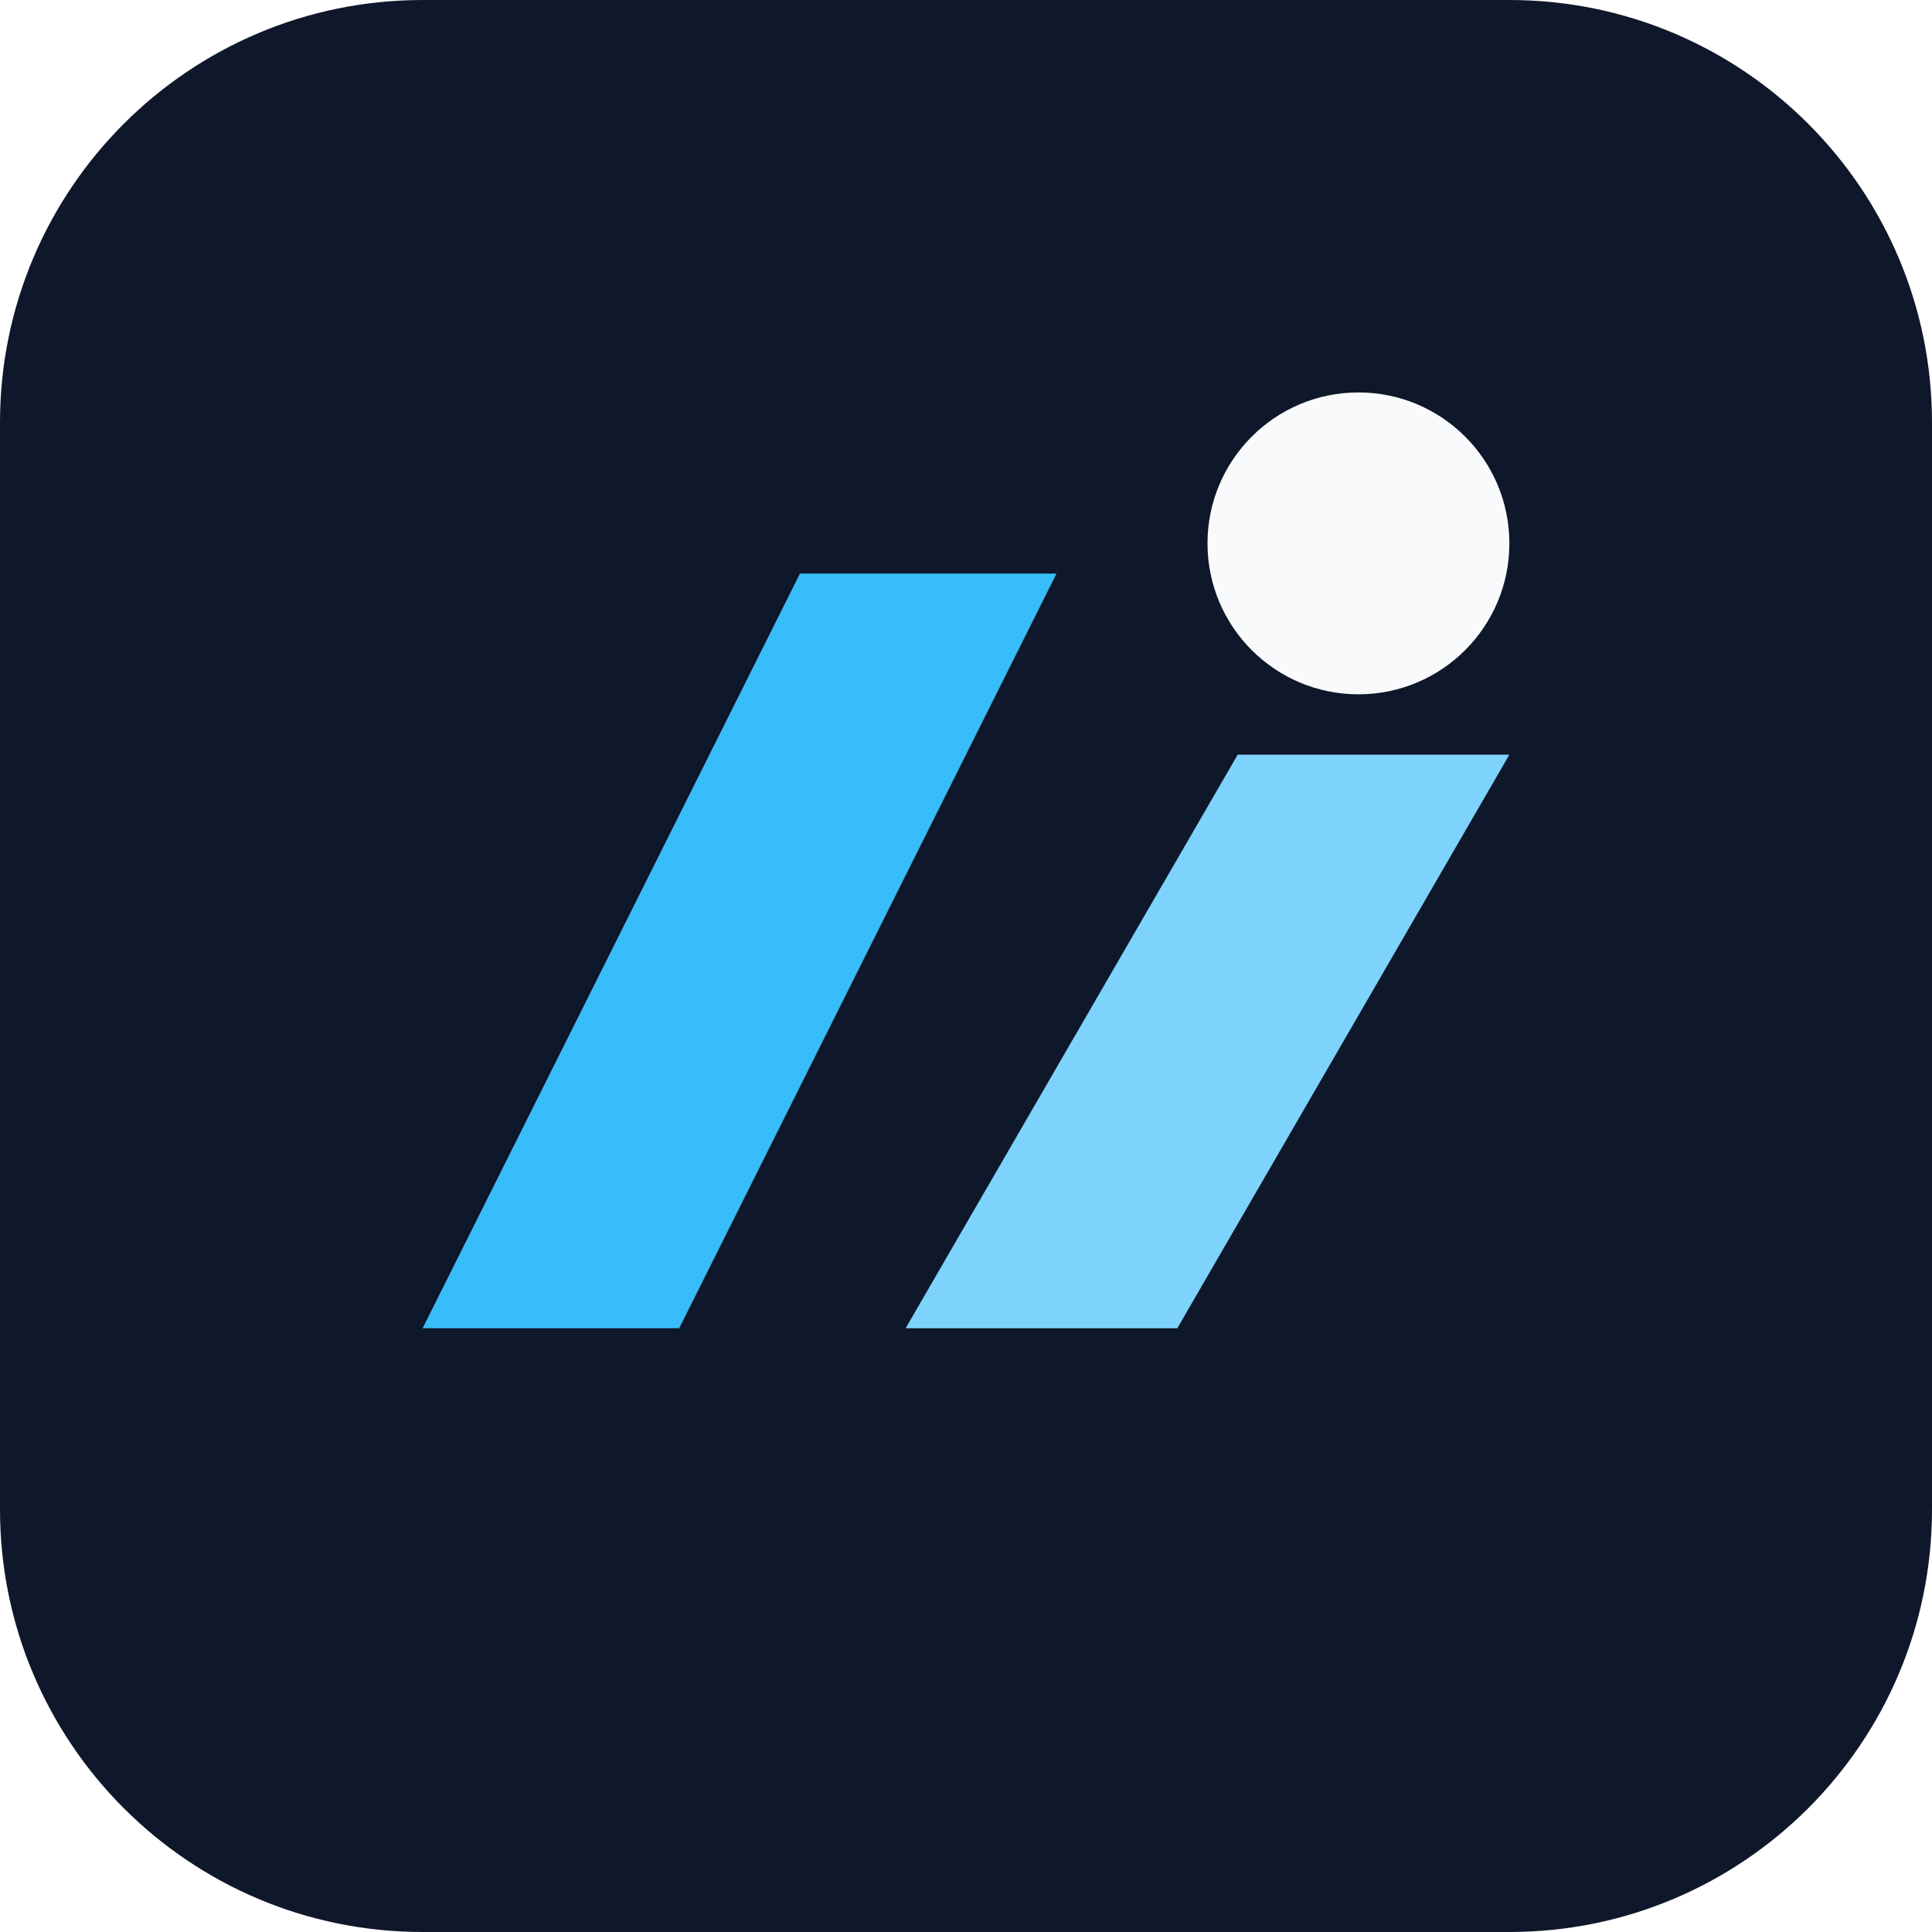
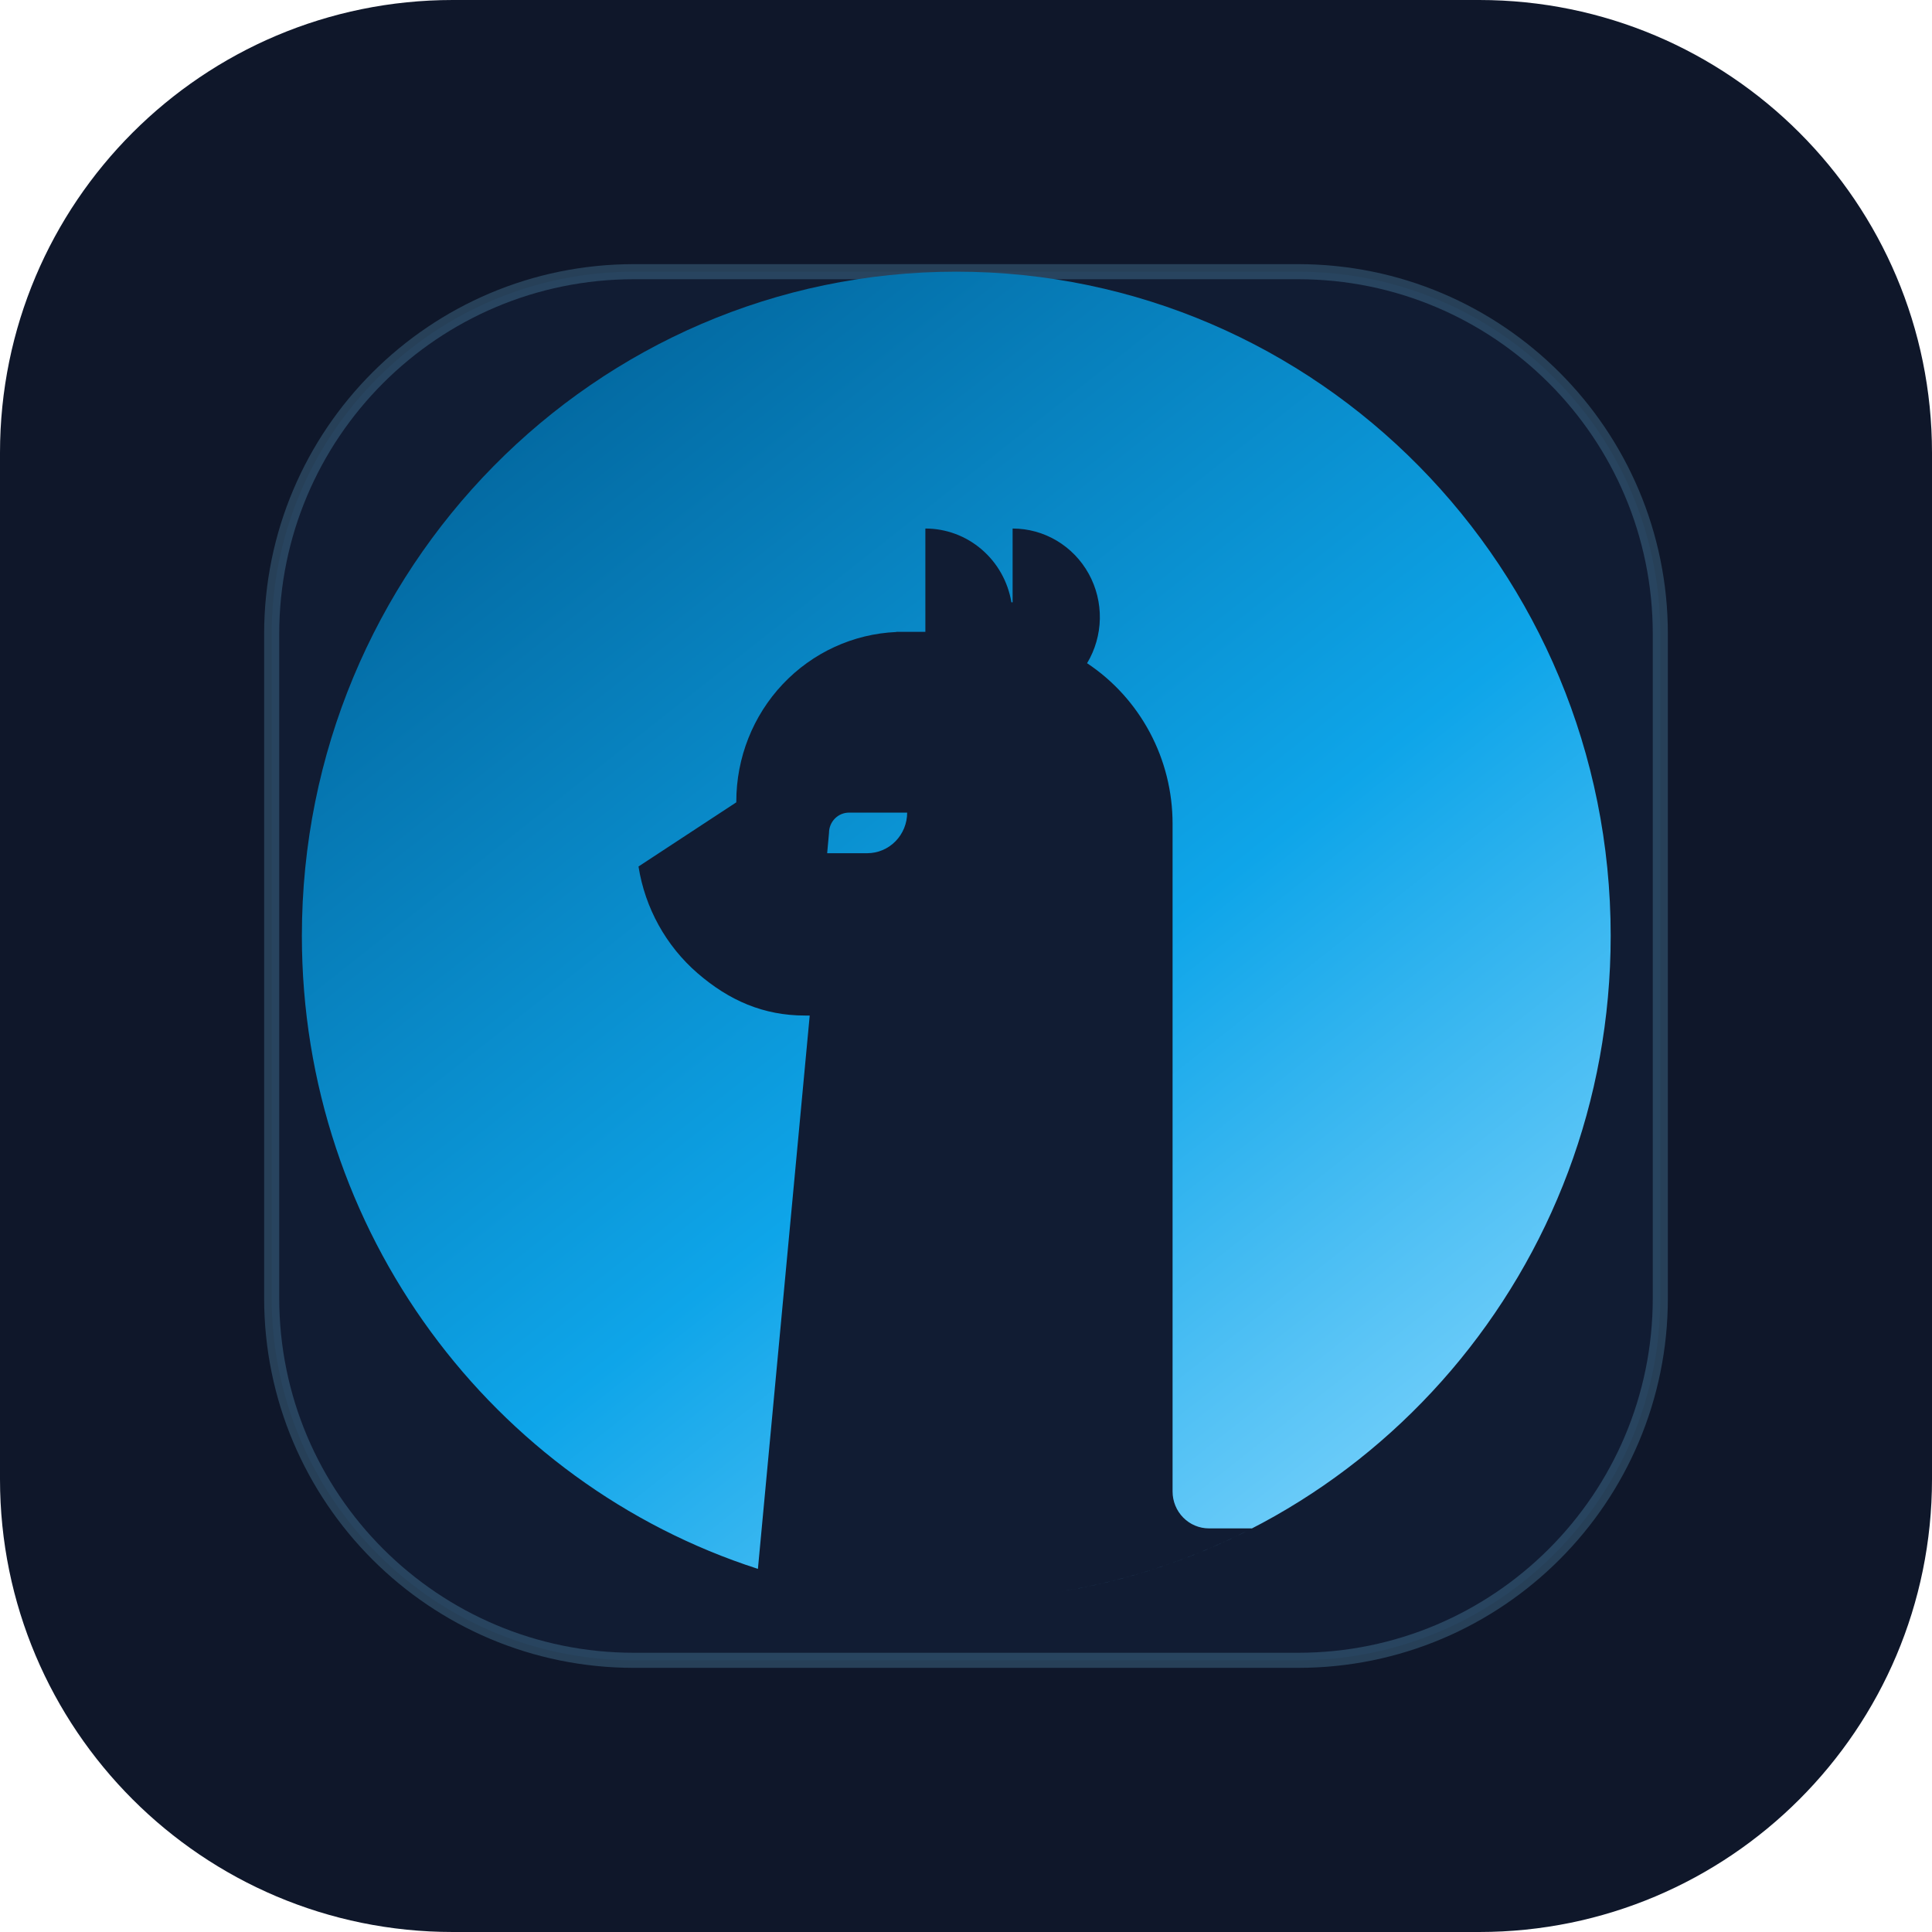
- <svg xmlns="http://www.w3.org/2000/svg" viewBox="0 0 128 128" fill="none">
-   <rect width="128" height="128" rx="28" fill="#0F172A" />
-   <path d="M28 88L53 38H70L45 88H28Z" fill="#38BDF8" />
-   <path d="M60 88L82 50H100L78 88H60Z" fill="#7DD3FC" />
-   <circle cx="90" cy="36" r="10" fill="#F8FAFC" />
+ <svg xmlns="http://www.w3.org/2000/svg" viewBox="0 0 128 128" fill="none" role="img" aria-label="alpaca-data logo">
+   <rect width="128" height="128" rx="30" fill="#0F172A" />
+   <rect x="18" y="18" width="92" height="92" rx="24" fill="#111C33" stroke="rgba(125, 211, 252, 0.22)" />
+   <g transform="translate(20 18) scale(2)">
+     <path fill-rule="evenodd" clip-rule="evenodd" d="M15.107 42.971L16.823 24.641H16.667C15.292 24.641 14.155 24.144 13.109 23.24C12.063 22.335 11.369 21.081 11.151 19.704L14.391 17.578V17.552C14.391 16.103 14.942 14.71 15.929 13.664C16.917 12.618 18.264 11.998 19.69 11.936V11.93H20.654V8.508C21.337 8.508 21.998 8.753 22.519 9.201C23.041 9.648 23.39 10.269 23.504 10.952H23.544V8.508C24.058 8.508 24.562 8.646 25.005 8.91C25.448 9.173 25.814 9.552 26.065 10.006C26.316 10.46 26.443 10.975 26.434 11.496C26.424 12.017 26.278 12.526 26.011 12.97C26.881 13.547 27.595 14.336 28.09 15.264C28.585 16.192 28.843 17.23 28.843 18.285V40.407C28.843 40.732 28.97 41.043 29.196 41.272C29.422 41.501 29.728 41.63 30.047 41.63H31.476C29.47 42.663 27.284 43.389 24.979 43.746C35.385 42.133 43.356 33.011 43.356 22C43.356 9.85 33.65 0 21.678 0C9.705 0 0 9.85 0 22C0 31.826 6.347 40.147 15.107 42.971ZM17.656 18.116C17.532 18.242 17.462 18.413 17.462 18.591L17.401 19.264H18.726C19.078 19.264 19.415 19.122 19.663 18.87C19.911 18.618 20.051 18.276 20.051 17.919H18.124C17.949 17.919 17.78 17.99 17.656 18.116Z" fill="url(#head)" />
+   </g>
+   <defs>
+     <linearGradient id="head" x1="8" y1="4" x2="38" y2="42" gradientUnits="userSpaceOnUse">
+       <stop stop-color="#0369A1" />
+       <stop offset="0.55" stop-color="#0EA5E9" />
+       <stop offset="1" stop-color="#7DD3FC" />
+     </linearGradient>
+   </defs>
</svg>
